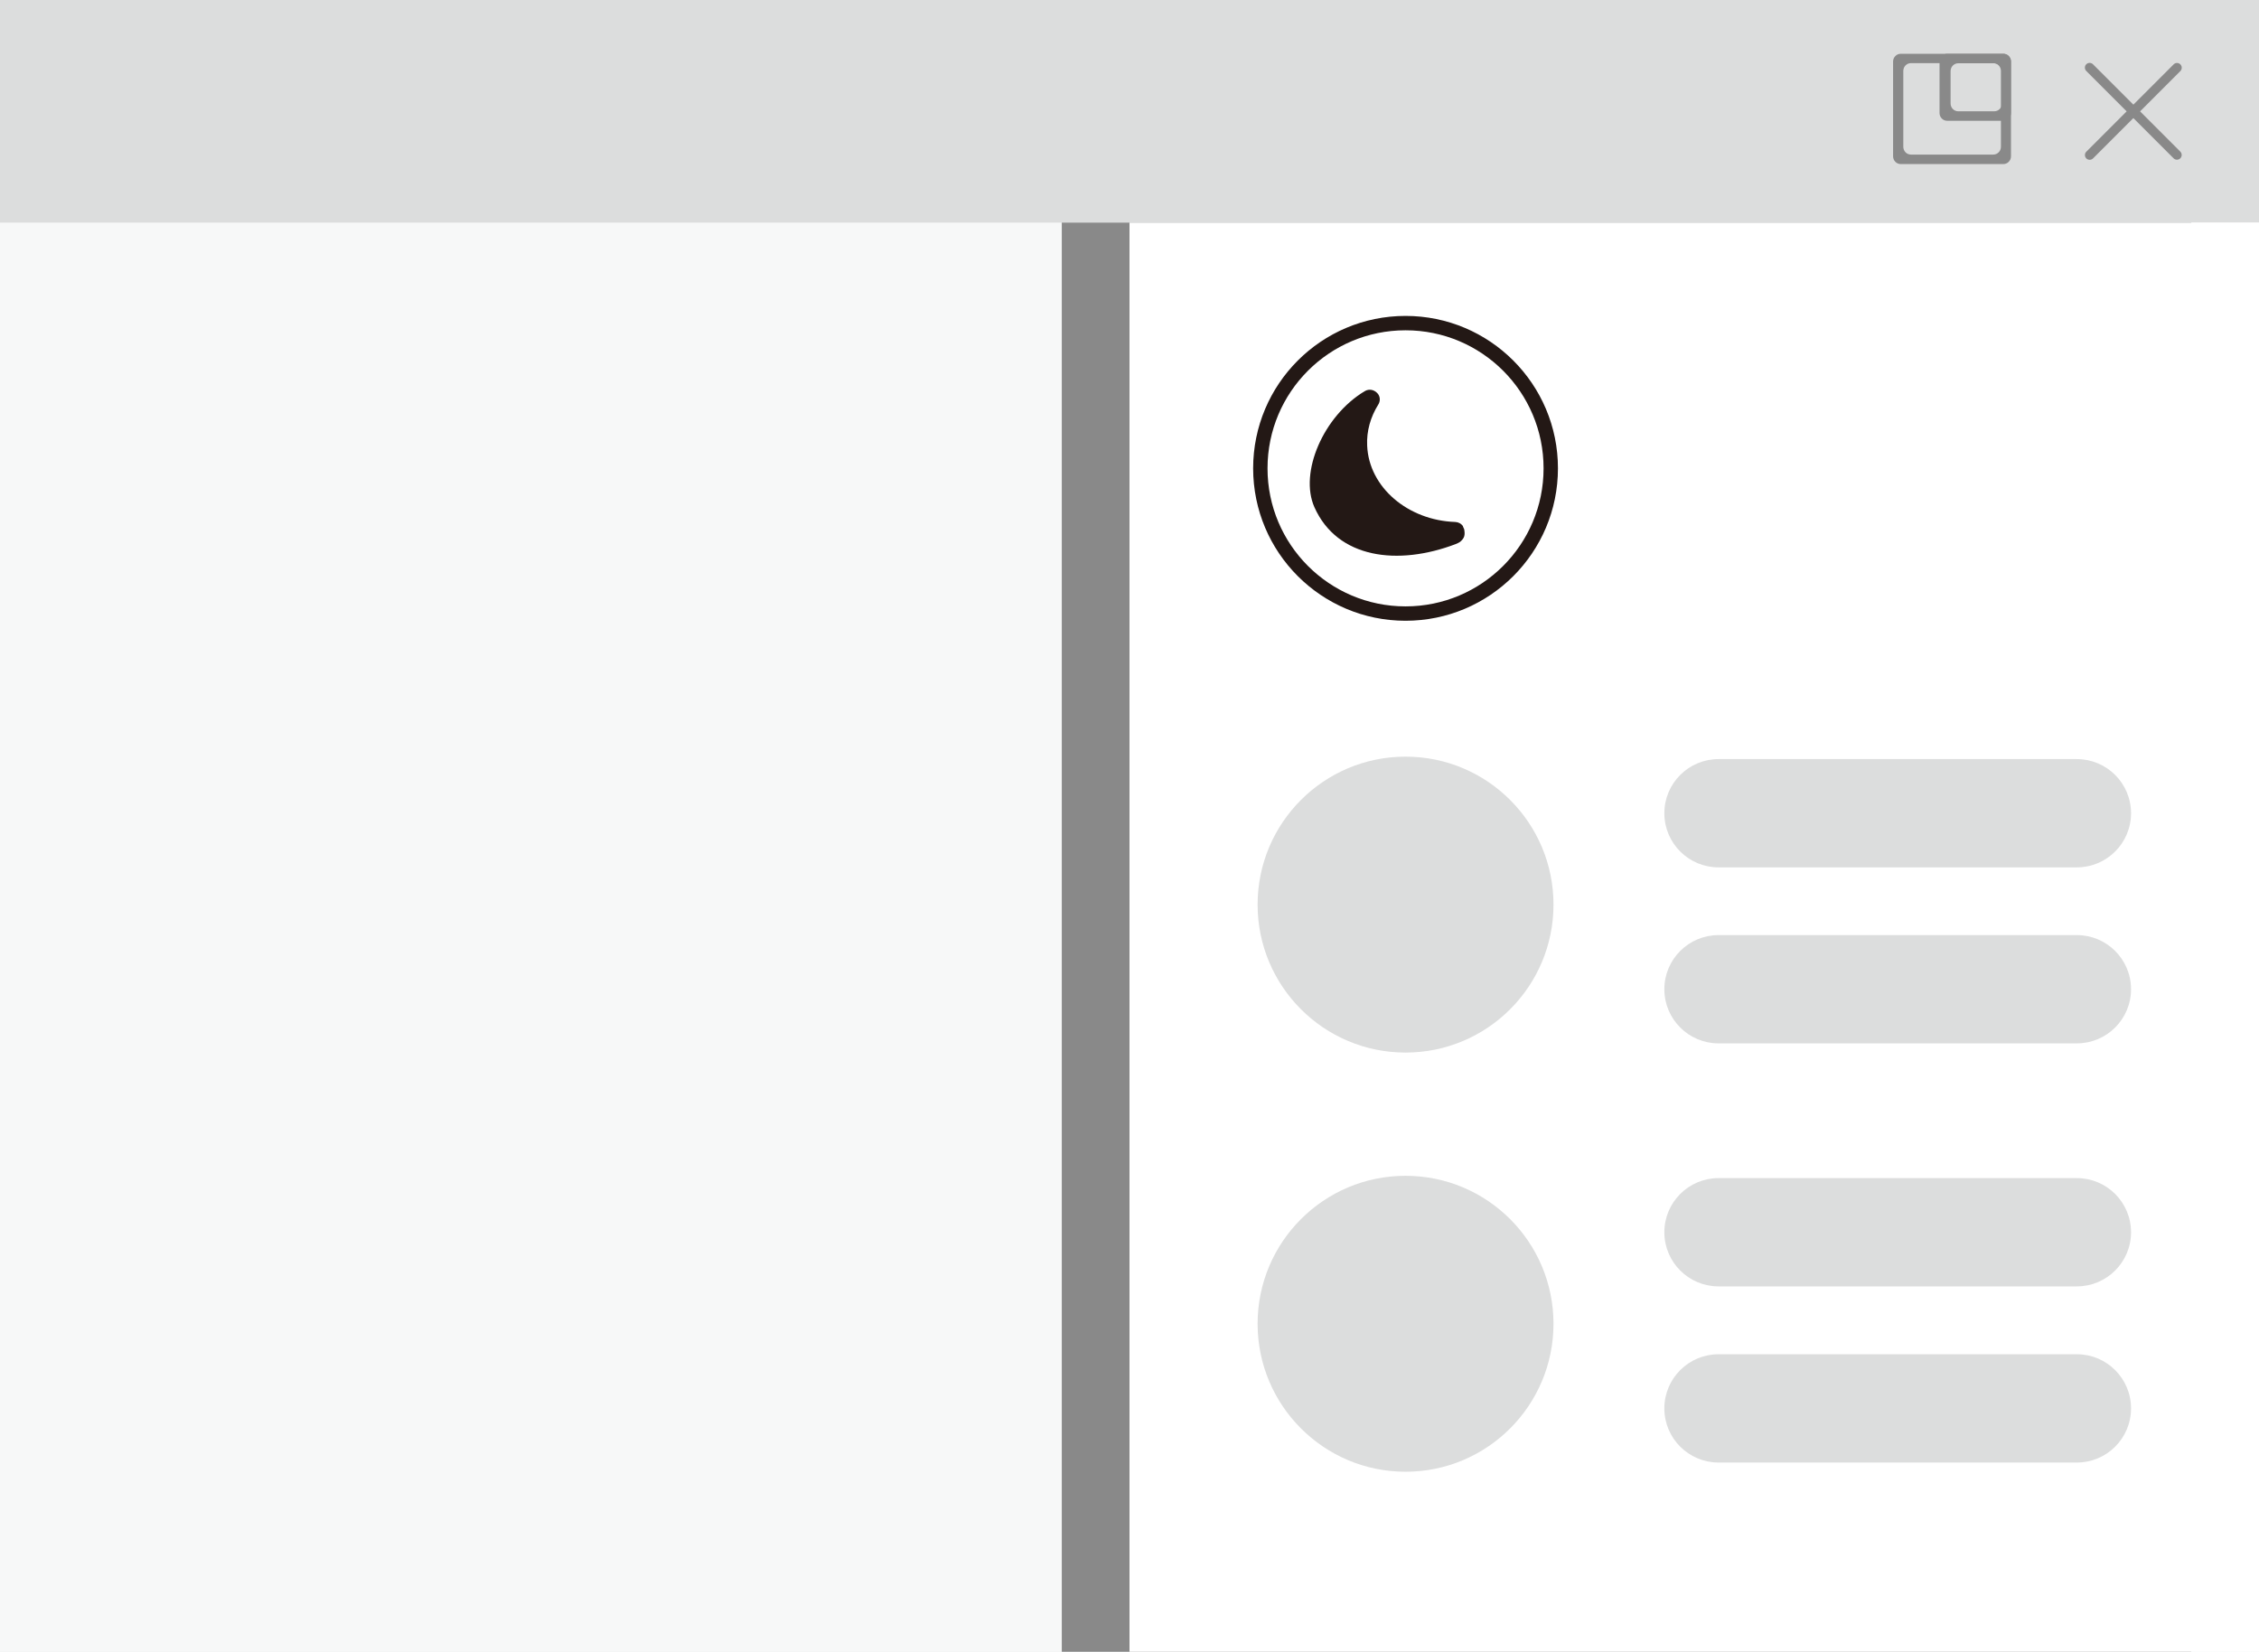
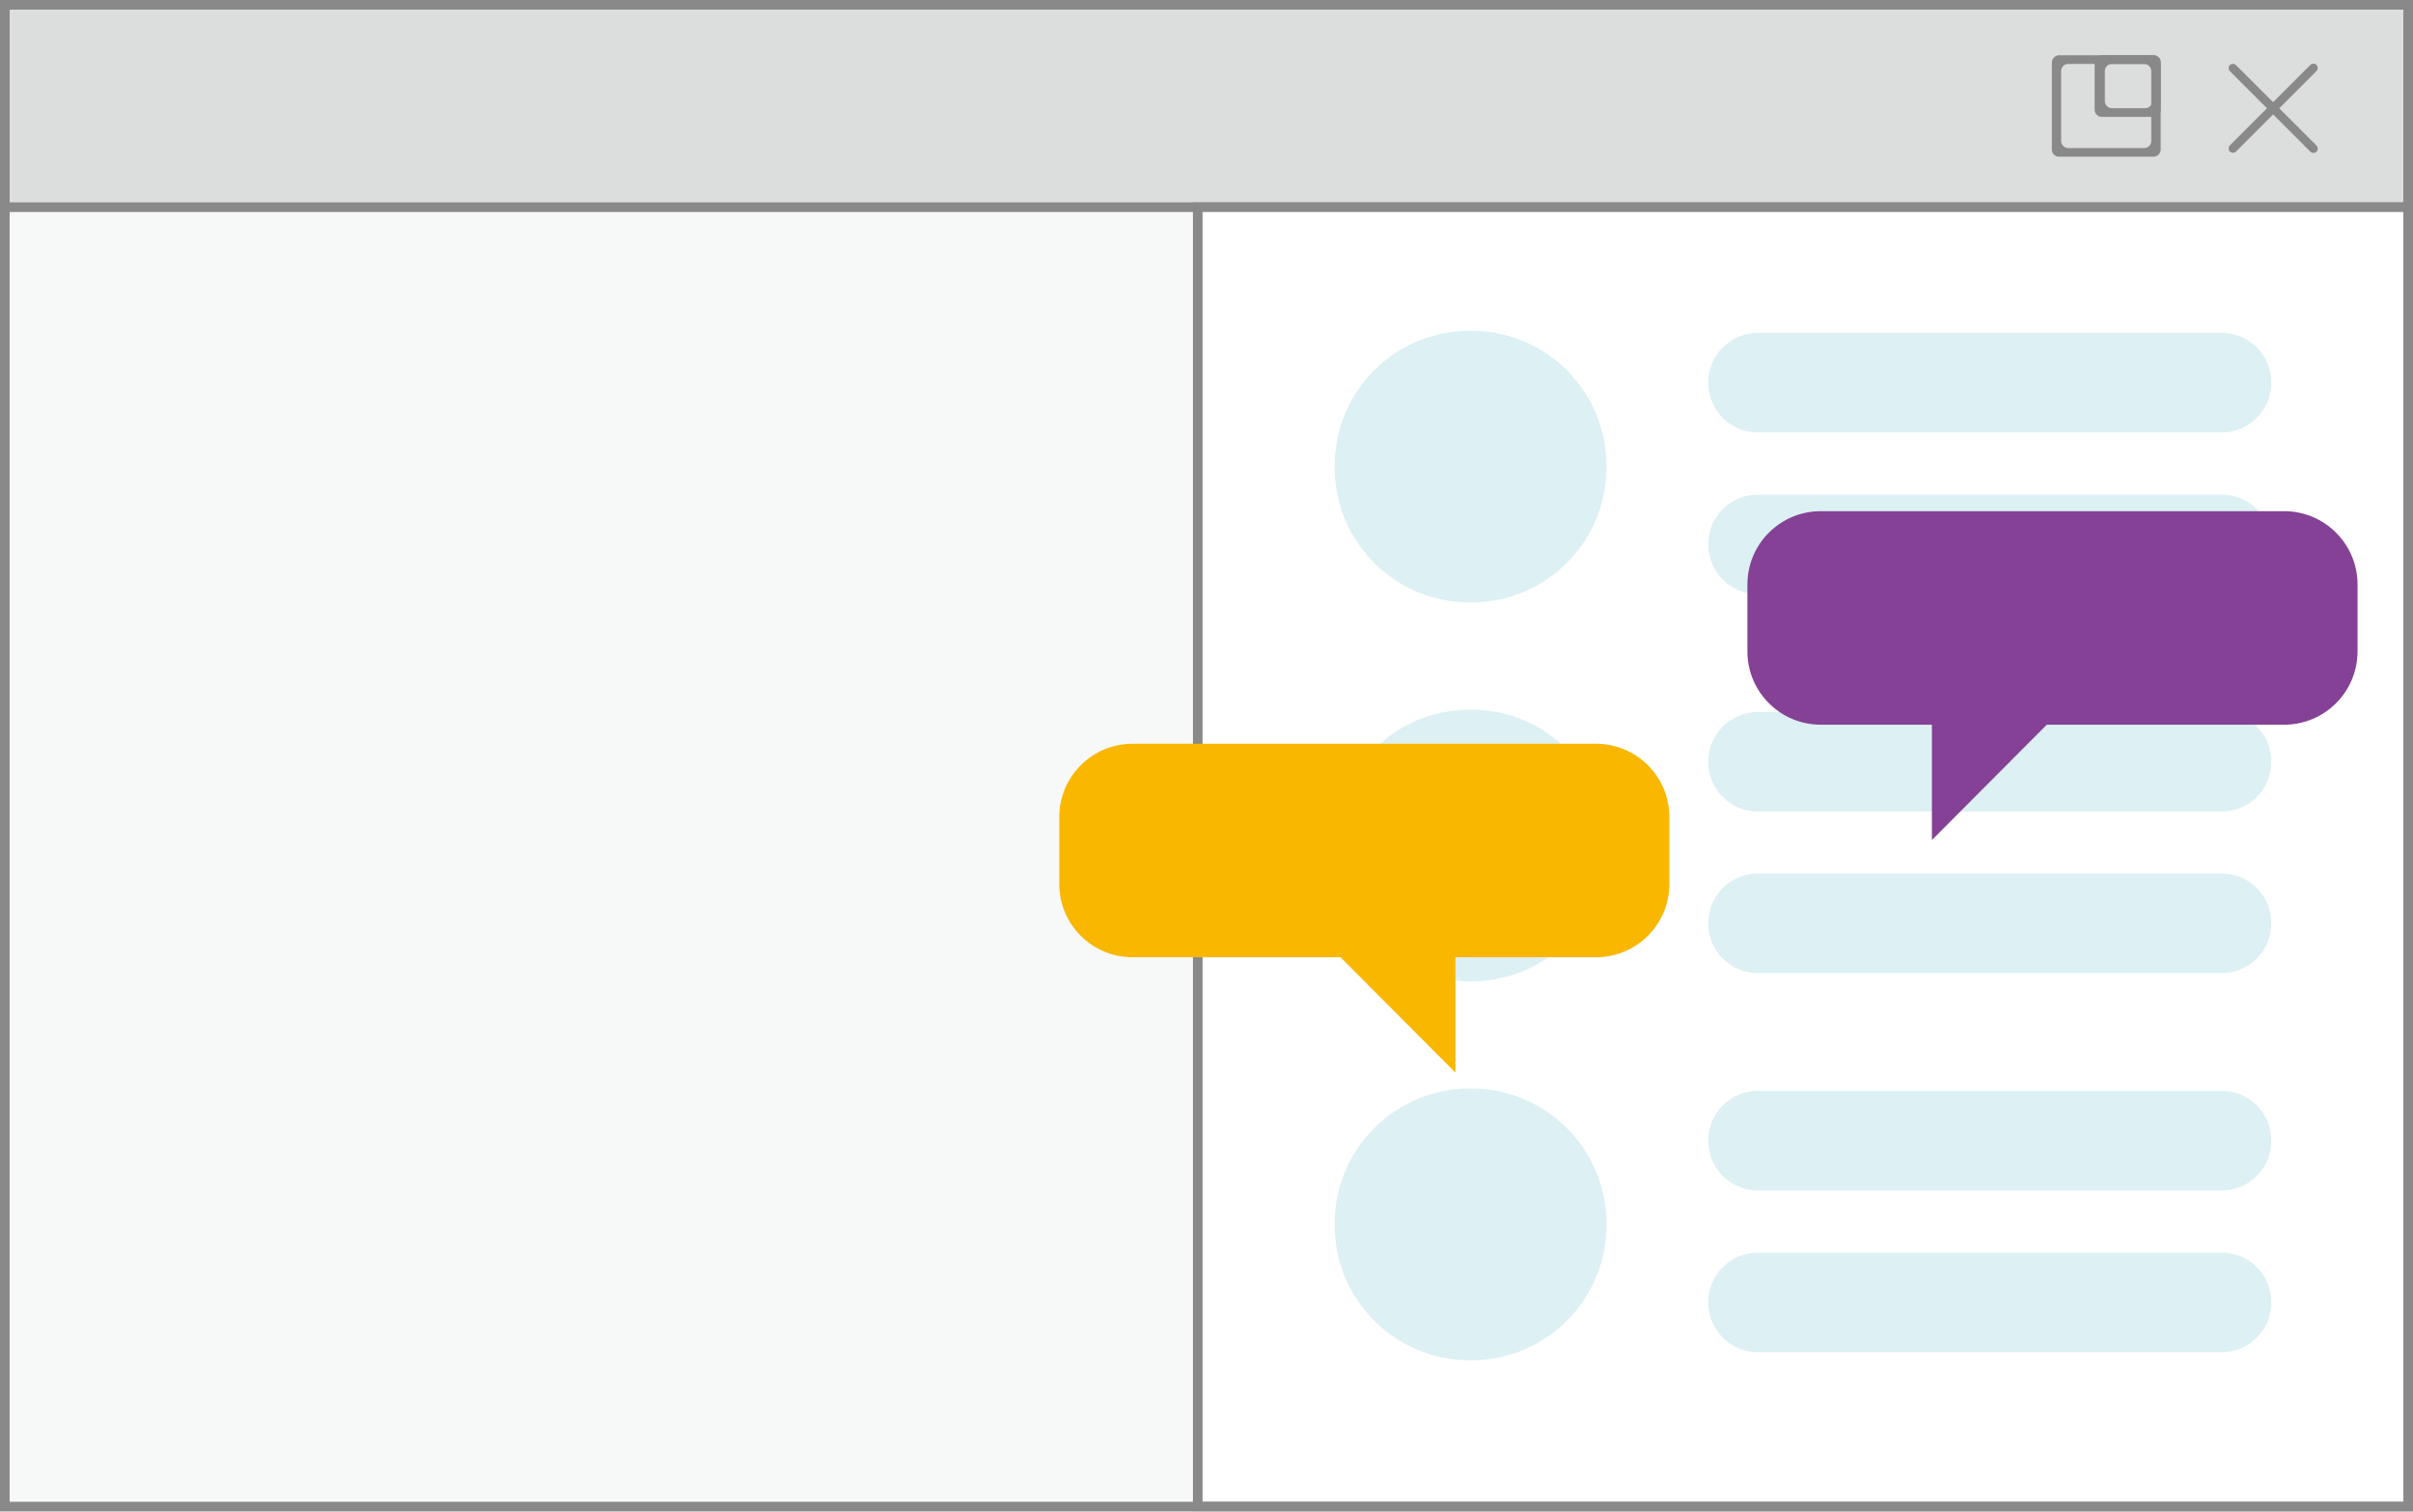
- <svg xmlns="http://www.w3.org/2000/svg" id="_레이어_2" data-name="레이어 2" viewBox="0 0 157.12 114.87">
+ <svg xmlns="http://www.w3.org/2000/svg" id="_레이어_2" data-name="레이어 2" viewBox="0 0 125.29 78.5">
  <defs>
    <style>
      .cls-1 {
-         fill: #fff;
-       }
- 
-       .cls-2 {
-         fill: none;
-         stroke: #231815;
-         stroke-miterlimit: 10;
-       }
- 
-       .cls-3 {
        fill: #f7f8f8;
      }

+       .cls-1, .cls-2, .cls-3 {
+         stroke: #898989;
+         stroke-miterlimit: 10;
+         stroke-width: .5px;
+       }
+ 
      .cls-4 {
-         fill: #dcdddd;
+         fill: #844195;
      }

      .cls-5 {
        fill: #898989;
      }

+       .cls-2 {
+         fill: #fff;
+       }
+ 
      .cls-6 {
-         fill: #231815;
+         fill: #ddf0f3;
+       }
+ 
+       .cls-3 {
+         fill: #dcdddd;
+       }
+ 
+       .cls-7 {
+         fill: #f9b700;
      }
    </style>
  </defs>
  <g id="_레이어_1-2" data-name="레이어 1">
    <g>
+       <rect class="cls-1" x=".25" y=".25" width="124.79" height="78" />
+       <rect class="cls-3" x=".25" y=".25" width="124.79" height="10.51" />
      <g>
-         <g>
-           <rect class="cls-3" width="157.12" height="114.87" />
-           <rect class="cls-4" width="157.12" height="15.48" />
-         </g>
-         <g>
-           <rect class="cls-5" x="143.75" y="7.41" width="9.25" height=".66" rx=".33" ry=".33" transform="translate(247.82 118.13) rotate(-135)" />
-           <rect class="cls-5" x="143.75" y="7.41" width="9.25" height=".66" rx=".33" ry=".33" transform="translate(37.99 107.19) rotate(-45)" />
-         </g>
-         <g>
-           <path class="cls-5" d="m139.34,3.74h-7.14c-.29,0-.53.24-.53.54v6.59c0,.3.24.54.53.54h7.14c.29,0,.53-.24.53-.54v-6.59c0-.3-.24-.54-.53-.54Zm-.17,6.47c0,.3-.24.54-.53.54h-5.73c-.29,0-.53-.24-.53-.54v-5.28c0-.3.24-.54.53-.54h5.73c.29,0,.53.24.53.54v5.28Z" />
-           <path class="cls-5" d="m139.34,3.74h-3.91c-.29,0-.53.24-.53.54v3.58c0,.3.24.54.53.54h3.91c.29,0,.53-.24.53-.54v-3.58c0-.3-.24-.54-.53-.54Zm-.1,3.46c0,.3-.24.54-.53.54h-2.51c-.29,0-.53-.24-.53-.54v-2.26c0-.3.24-.54.53-.54h2.51c.29,0,.53.24.53.54v2.26Z" />
-         </g>
+         <rect class="cls-5" x="114.85" y="5.39" width="6.36" height=".45" rx=".23" ry=".23" transform="translate(197.52 93.06) rotate(-135)" />
+         <rect class="cls-5" x="114.85" y="5.39" width="6.36" height=".45" rx=".23" ry=".23" transform="translate(30.6 85.11) rotate(-45)" />
      </g>
-       <rect class="cls-5" x="73.85" y="15.48" width="78.56" height="99.39" />
-       <rect class="cls-1" x="78.56" y="15.48" width="78.56" height="99.39" />
      <g>
-         <circle class="cls-2" cx="97.76" cy="32.57" r="10.1" />
-         <path class="cls-6" d="m101.76,36.6c-.12-.18-.32-.29-.54-.3-3.29-.11-6.01-2.41-6.13-5.31-.05-1.02.24-2,.77-2.85.14-.22.15-.5,0-.72l-.02-.03c-.24-.29-.61-.38-.93-.18-2.86,1.72-4.56,5.65-3.49,8.06,1.6,3.59,5.82,4.09,9.82,2.57.1-.04.26-.11.34-.18.28-.25.33-.44.26-.85l-.09-.2Z" />
+         <path class="cls-5" d="m111.82,2.87h-4.91c-.2,0-.37.17-.37.37v4.53c0,.2.16.37.37.37h4.91c.2,0,.37-.17.37-.37V3.24c0-.2-.16-.37-.37-.37Zm-.12,4.45c0,.2-.16.37-.37.37h-3.94c-.2,0-.37-.17-.37-.37v-3.63c0-.2.16-.37.37-.37h3.94c.2,0,.37.17.37.37v3.63Z" />
+         <path class="cls-5" d="m111.82,2.87h-2.69c-.2,0-.37.17-.37.37v2.46c0,.2.16.37.37.37h2.69c.2,0,.37-.17.37-.37v-2.46c0-.2-.16-.37-.37-.37Zm-.07,2.38c0,.2-.16.37-.37.37h-1.72c-.2,0-.37-.17-.37-.37v-1.56c0-.2.16-.37.37-.37h1.72c.2,0,.37.17.37.37v1.56Z" />
      </g>
-       <rect class="cls-4" x="87.47" y="52.62" width="20.58" height="20.58" rx="10.29" ry="10.29" />
-       <rect class="cls-4" x="115.76" y="52.79" width="32.46" height="7.53" rx="3.77" ry="3.77" />
-       <rect class="cls-4" x="115.76" y="65.03" width="32.46" height="7.53" rx="3.77" ry="3.77" />
-       <rect class="cls-4" x="87.47" y="81.77" width="20.58" height="20.58" rx="10.29" ry="10.29" />
-       <rect class="cls-4" x="115.76" y="81.93" width="32.46" height="7.53" rx="3.77" ry="3.77" />
-       <rect class="cls-4" x="115.76" y="94.18" width="32.46" height="7.53" rx="3.77" ry="3.77" />
+       <rect class="cls-2" x="62.19" y="10.76" width="62.85" height="67.48" />
+       <g>
+         <rect class="cls-6" x="69.3" y="36.86" width="14.11" height="14.11" rx="7.01" ry="7.01" />
+         <rect class="cls-6" x="88.7" y="36.98" width="29.23" height="5.17" rx="2.57" ry="2.57" />
+         <rect class="cls-6" x="88.7" y="45.37" width="29.23" height="5.17" rx="2.57" ry="2.57" />
+       </g>
+       <g>
+         <rect class="cls-6" x="69.3" y="17.18" width="14.11" height="14.11" rx="7.01" ry="7.01" />
+         <rect class="cls-6" x="88.7" y="17.29" width="29.23" height="5.17" rx="2.57" ry="2.57" />
+         <rect class="cls-6" x="88.7" y="25.69" width="29.23" height="5.17" rx="2.57" ry="2.57" />
+       </g>
+       <g>
+         <rect class="cls-6" x="69.3" y="56.54" width="14.11" height="14.11" rx="7.01" ry="7.01" />
+         <rect class="cls-6" x="88.7" y="56.66" width="29.23" height="5.17" rx="2.57" ry="2.57" />
+         <rect class="cls-6" x="88.7" y="65.06" width="29.23" height="5.17" rx="2.57" ry="2.57" />
+       </g>
+       <g>
+         <rect class="cls-7" x="55" y="38.63" width="31.68" height="11.09" rx="3.81" ry="3.81" />
+         <rect class="cls-4" x="90.73" y="26.55" width="31.68" height="11.09" rx="3.81" ry="3.81" />
+         <polygon class="cls-4" points="100.31 43.63 100.31 36.42 107.49 36.42 100.31 43.63" />
+         <polygon class="cls-7" points="75.57 55.71 75.57 48.5 68.39 48.5 75.57 55.71" />
+       </g>
    </g>
  </g>
</svg>
